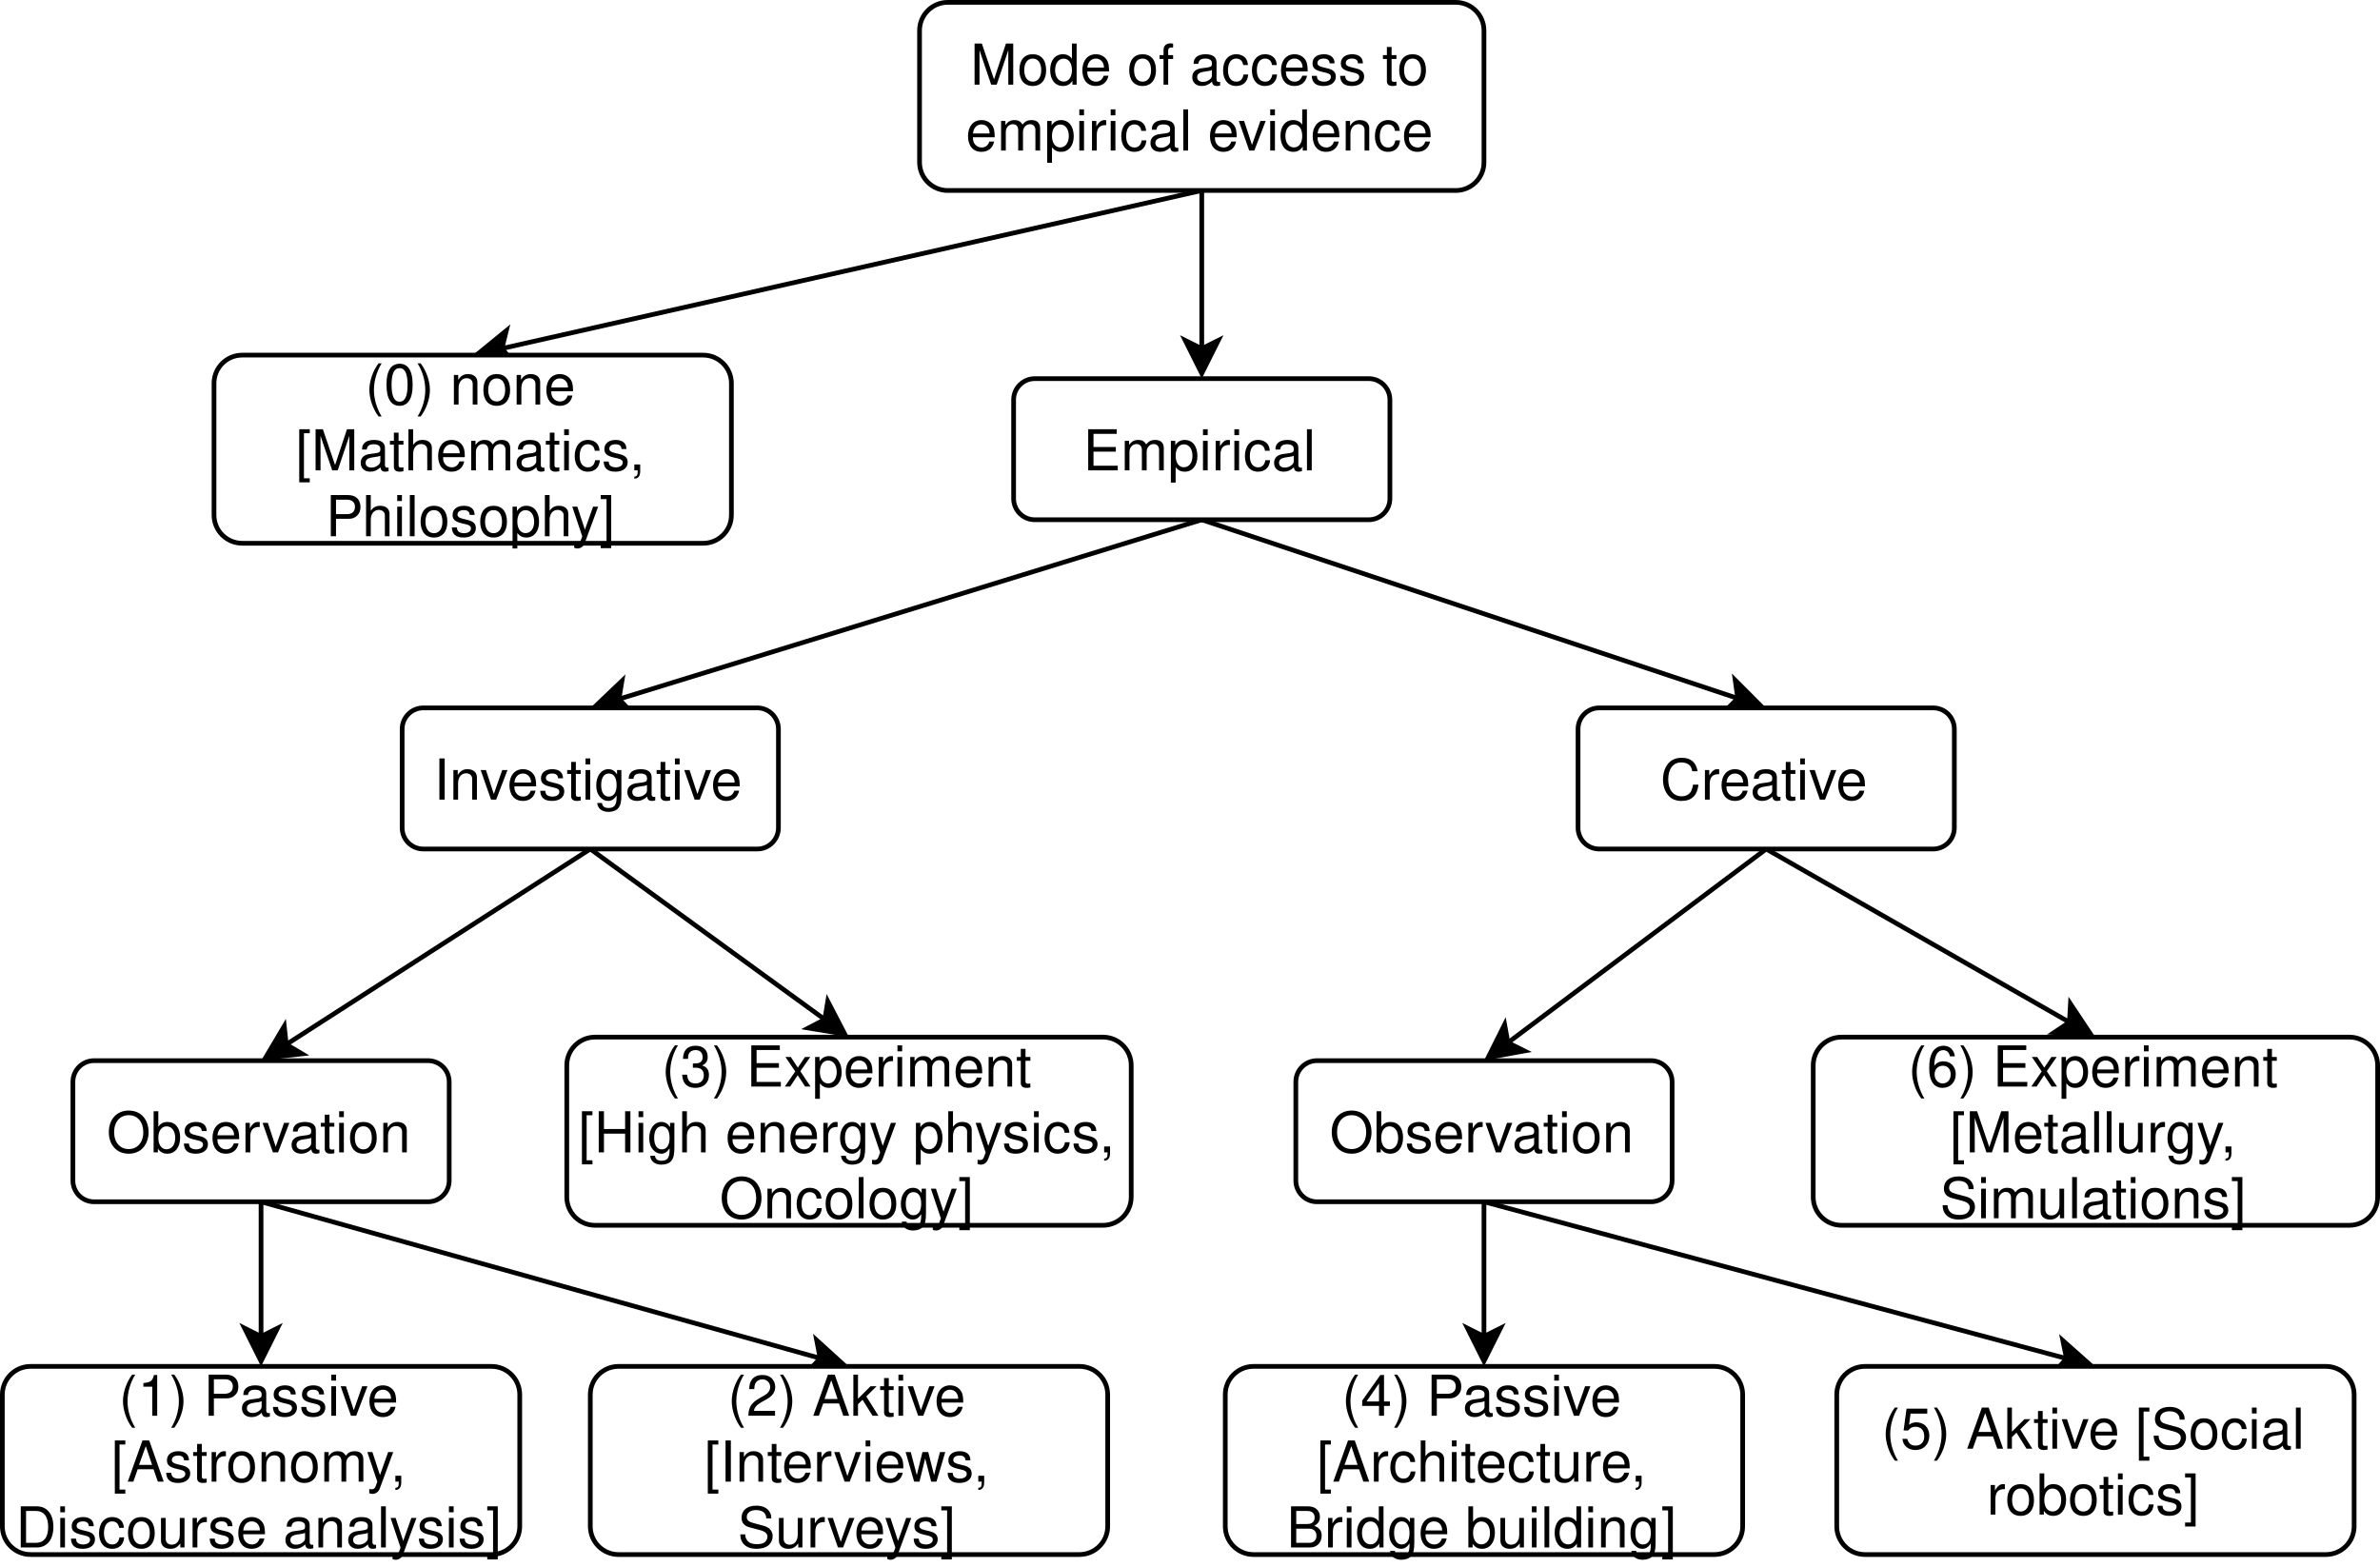
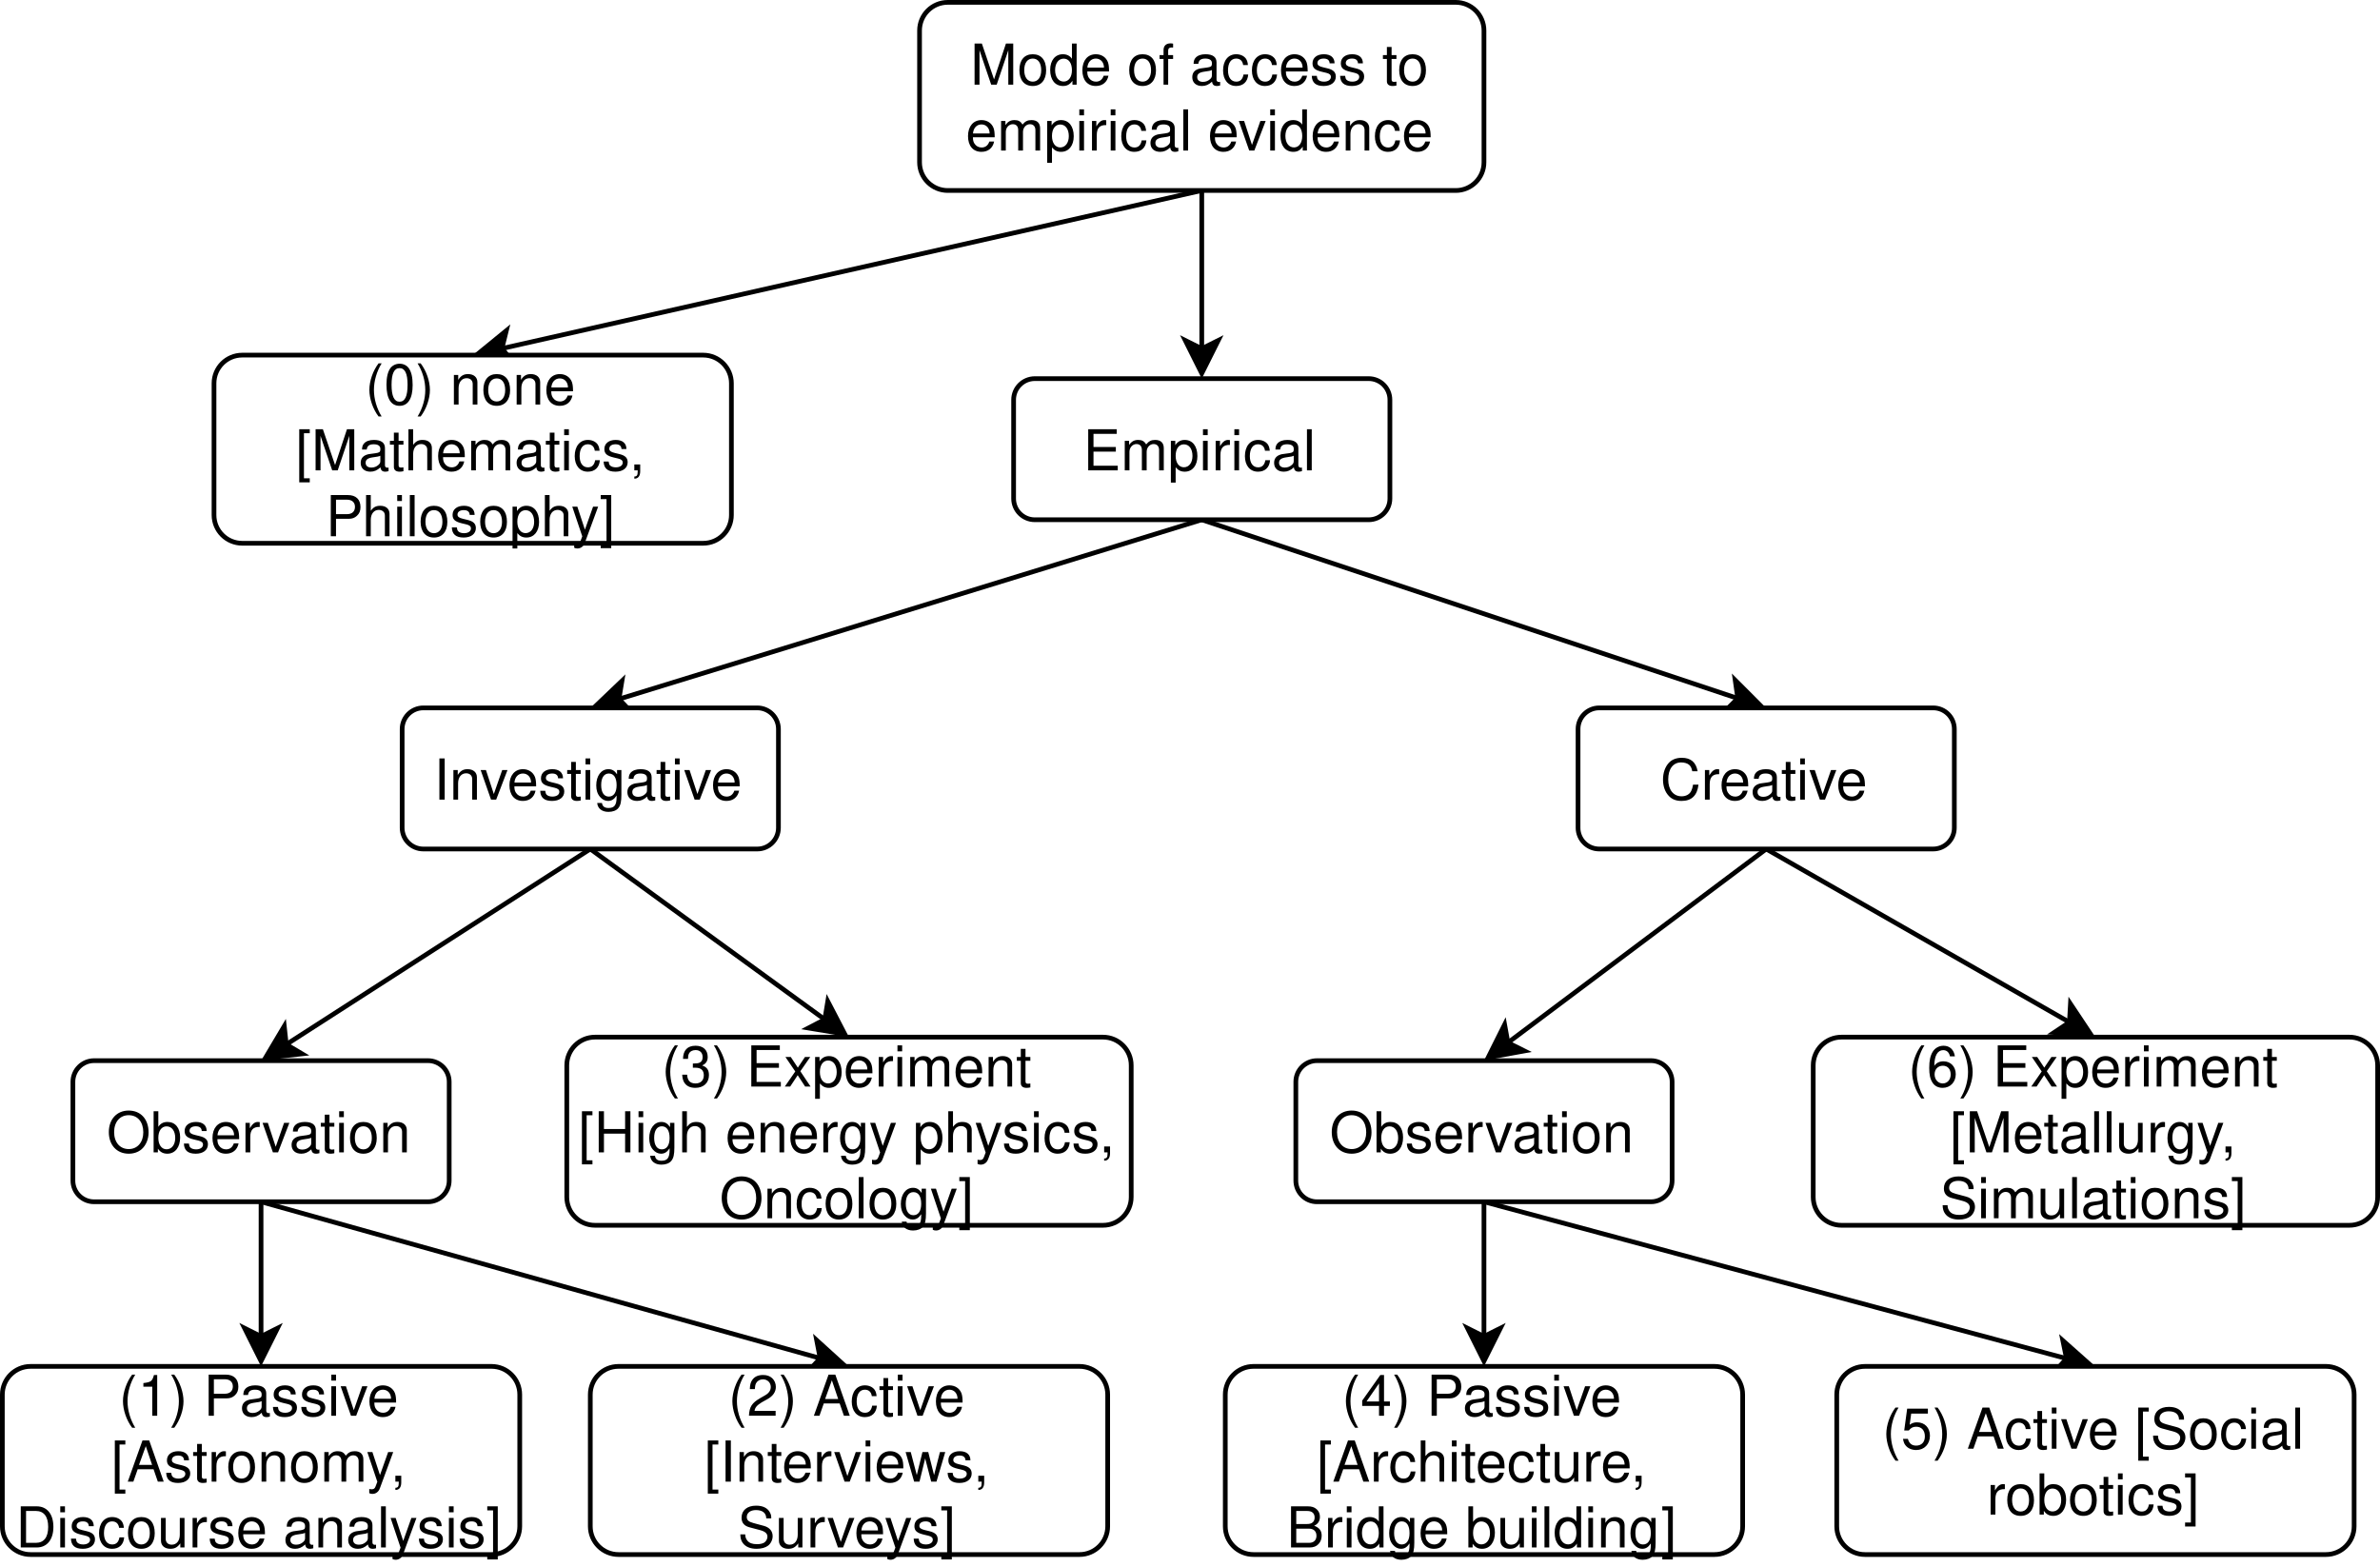
<svg xmlns="http://www.w3.org/2000/svg" version="1.1" width="506px" height="333px" viewBox="-0.5 -0.5 506 333" style="background-color: rgb(255, 255, 255);">
  <defs />
  <g>
    <path d="M 255 40 L 255 73.63" fill="none" stroke="rgb(0, 0, 0)" stroke-miterlimit="10" pointer-events="stroke" />
    <path d="M 255 78.88 L 251.5 71.88 L 255 73.63 L 258.5 71.88 Z" fill="rgb(0, 0, 0)" stroke="rgb(0, 0, 0)" stroke-miterlimit="10" pointer-events="all" />
    <path d="M 255 40 L 106.21 73.6" fill="none" stroke="rgb(0, 0, 0)" stroke-miterlimit="10" pointer-events="stroke" />
    <path d="M 101.09 74.75 L 107.15 69.8 L 106.21 73.6 L 108.69 76.63 Z" fill="rgb(0, 0, 0)" stroke="rgb(0, 0, 0)" stroke-miterlimit="10" pointer-events="all" />
    <rect x="195" y="0" width="120" height="40" rx="6" ry="6" fill="rgb(255, 255, 255)" stroke="rgb(0, 0, 0)" pointer-events="all" />
    <g fill="rgb(0, 0, 0)" font-family="Helvetica" text-anchor="middle" font-size="12px">
      <text x="254.5" y="17.5">Mode of access to</text>
      <text x="254.5" y="31.5">empirical evidence</text>
    </g>
    <rect x="45" y="75" width="110" height="40" rx="6" ry="6" fill="rgb(255, 255, 255)" stroke="rgb(0, 0, 0)" pointer-events="all" />
    <g fill="rgb(0, 0, 0)" font-family="Helvetica" text-anchor="middle" font-size="12px">
      <text x="99.5" y="85.5">(0) none</text>
      <text x="99.5" y="99.5">[Mathematics,</text>
      <text x="99.5" y="113.5">Philosophy]</text>
    </g>
    <path d="M 255 110 L 368.96 147.99" fill="none" stroke="rgb(0, 0, 0)" stroke-miterlimit="10" pointer-events="stroke" />
    <path d="M 373.94 149.65 L 366.19 150.75 L 368.96 147.99 L 368.41 144.11 Z" fill="rgb(0, 0, 0)" stroke="rgb(0, 0, 0)" stroke-miterlimit="10" pointer-events="all" />
    <path d="M 255 110 L 131.09 148.13" fill="none" stroke="rgb(0, 0, 0)" stroke-miterlimit="10" pointer-events="stroke" />
    <path d="M 126.07 149.67 L 131.73 144.27 L 131.09 148.13 L 133.79 150.96 Z" fill="rgb(0, 0, 0)" stroke="rgb(0, 0, 0)" stroke-miterlimit="10" pointer-events="all" />
    <rect x="215" y="80" width="80" height="30" rx="4.5" ry="4.5" fill="rgb(255, 255, 255)" stroke="rgb(0, 0, 0)" pointer-events="all" />
    <g fill="rgb(0, 0, 0)" font-family="Helvetica" text-anchor="middle" font-size="12px">
      <text x="254.5" y="99.5">Empirical</text>
    </g>
    <path d="M 375 180 L 439.47 216.84" fill="none" stroke="rgb(0, 0, 0)" stroke-miterlimit="10" pointer-events="stroke" />
    <path d="M 444.03 219.45 L 436.22 219.01 L 439.47 216.84 L 439.69 212.93 Z" fill="rgb(0, 0, 0)" stroke="rgb(0, 0, 0)" stroke-miterlimit="10" pointer-events="all" />
    <path d="M 375 180 L 320.09 221.18" fill="none" stroke="rgb(0, 0, 0)" stroke-miterlimit="10" pointer-events="stroke" />
    <path d="M 315.89 224.33 L 319.39 217.33 L 320.09 221.18 L 323.59 222.93 Z" fill="rgb(0, 0, 0)" stroke="rgb(0, 0, 0)" stroke-miterlimit="10" pointer-events="all" />
    <rect x="335" y="150" width="80" height="30" rx="4.5" ry="4.5" fill="rgb(255, 255, 255)" stroke="rgb(0, 0, 0)" pointer-events="all" />
    <g fill="rgb(0, 0, 0)" font-family="Helvetica" text-anchor="middle" font-size="12px">
      <text x="374.5" y="169.5">Creative</text>
    </g>
    <path d="M 125 180 L 174.85 216.25" fill="none" stroke="rgb(0, 0, 0)" stroke-miterlimit="10" pointer-events="stroke" />
    <path d="M 179.1 219.34 L 171.38 218.06 L 174.85 216.25 L 175.49 212.39 Z" fill="rgb(0, 0, 0)" stroke="rgb(0, 0, 0)" stroke-miterlimit="10" pointer-events="all" />
    <path d="M 125 180 L 60.36 221.56" fill="none" stroke="rgb(0, 0, 0)" stroke-miterlimit="10" pointer-events="stroke" />
    <path d="M 55.94 224.4 L 59.94 217.67 L 60.36 221.56 L 63.72 223.55 Z" fill="rgb(0, 0, 0)" stroke="rgb(0, 0, 0)" stroke-miterlimit="10" pointer-events="all" />
    <rect x="85" y="150" width="80" height="30" rx="4.5" ry="4.5" fill="rgb(255, 255, 255)" stroke="rgb(0, 0, 0)" pointer-events="all" />
    <g fill="rgb(0, 0, 0)" font-family="Helvetica" text-anchor="middle" font-size="12px">
      <text x="124.5" y="169.5">Investigative</text>
    </g>
    <rect x="385" y="220" width="120" height="40" rx="6" ry="6" fill="rgb(255, 255, 255)" stroke="rgb(0, 0, 0)" pointer-events="all" />
    <g fill="rgb(0, 0, 0)" font-family="Helvetica" text-anchor="middle" font-size="12px">
      <text x="444.5" y="230.5">(6) Experiment</text>
      <text x="444.5" y="244.5">[Metallurgy,</text>
      <text x="444.5" y="258.5">Simulations]</text>
    </g>
    <path d="M 315 255 L 315 283.63" fill="none" stroke="rgb(0, 0, 0)" stroke-miterlimit="10" pointer-events="stroke" />
    <path d="M 315 288.88 L 311.5 281.88 L 315 283.63 L 318.5 281.88 Z" fill="rgb(0, 0, 0)" stroke="rgb(0, 0, 0)" stroke-miterlimit="10" pointer-events="all" />
    <path d="M 315 255 L 438.85 288.34" fill="none" stroke="rgb(0, 0, 0)" stroke-miterlimit="10" pointer-events="stroke" />
    <path d="M 443.92 289.71 L 436.25 291.27 L 438.85 288.34 L 438.07 284.51 Z" fill="rgb(0, 0, 0)" stroke="rgb(0, 0, 0)" stroke-miterlimit="10" pointer-events="all" />
    <rect x="275" y="225" width="80" height="30" rx="4.5" ry="4.5" fill="rgb(255, 255, 255)" stroke="rgb(0, 0, 0)" pointer-events="all" />
    <g fill="rgb(0, 0, 0)" font-family="Helvetica" text-anchor="middle" font-size="12px">
      <text x="314.5" y="244.5">Observation</text>
    </g>
    <rect x="120" y="220" width="120" height="40" rx="6" ry="6" fill="rgb(255, 255, 255)" stroke="rgb(0, 0, 0)" pointer-events="all" />
    <g fill="rgb(0, 0, 0)" font-family="Helvetica" text-anchor="middle" font-size="12px">
      <text x="179.5" y="230.5">(3) Experiment</text>
      <text x="179.5" y="244.5">[High energy physics,</text>
      <text x="179.5" y="258.5">Oncology]</text>
    </g>
    <path d="M 55 255 L 55 283.63" fill="none" stroke="rgb(0, 0, 0)" stroke-miterlimit="10" pointer-events="stroke" />
    <path d="M 55 288.88 L 51.5 281.88 L 55 283.63 L 58.5 281.88 Z" fill="rgb(0, 0, 0)" stroke="rgb(0, 0, 0)" stroke-miterlimit="10" pointer-events="all" />
    <path d="M 55 255 L 173.87 288.28" fill="none" stroke="rgb(0, 0, 0)" stroke-miterlimit="10" pointer-events="stroke" />
    <path d="M 178.92 289.7 L 171.24 291.18 L 173.87 288.28 L 173.13 284.44 Z" fill="rgb(0, 0, 0)" stroke="rgb(0, 0, 0)" stroke-miterlimit="10" pointer-events="all" />
    <rect x="15" y="225" width="80" height="30" rx="4.5" ry="4.5" fill="rgb(255, 255, 255)" stroke="rgb(0, 0, 0)" pointer-events="all" />
    <g fill="rgb(0, 0, 0)" font-family="Helvetica" text-anchor="middle" font-size="12px">
      <text x="54.5" y="244.5">Observation</text>
    </g>
    <rect x="390" y="290" width="110" height="40" rx="6" ry="6" fill="rgb(255, 255, 255)" stroke="rgb(0, 0, 0)" pointer-events="all" />
    <g fill="rgb(0, 0, 0)" font-family="Helvetica" text-anchor="middle" font-size="12px">
-       <text x="444.5" y="307.5">(5) Aktive [Social</text>
+       <text x="444.5" y="307.5">(5) Active [Social</text>
      <text x="444.5" y="321.5">robotics]</text>
    </g>
    <rect x="260" y="290" width="110" height="40" rx="6" ry="6" fill="rgb(255, 255, 255)" stroke="rgb(0, 0, 0)" pointer-events="all" />
    <g fill="rgb(0, 0, 0)" font-family="Helvetica" text-anchor="middle" font-size="12px">
      <text x="314.5" y="300.5">(4) Passive</text>
      <text x="314.5" y="314.5">[Architecture,</text>
      <text x="314.5" y="328.5">Bridge building]</text>
    </g>
    <rect x="125" y="290" width="110" height="40" rx="6" ry="6" fill="rgb(255, 255, 255)" stroke="rgb(0, 0, 0)" pointer-events="all" />
    <g fill="rgb(0, 0, 0)" font-family="Helvetica" text-anchor="middle" font-size="12px">
-       <text x="179.5" y="300.5">(2) Aktive</text>
+       <text x="179.5" y="300.5">(2) Active</text>
      <text x="179.5" y="314.5">[Interviews,</text>
      <text x="179.5" y="328.5">Surveys]</text>
    </g>
    <rect x="0" y="290" width="110" height="40" rx="6" ry="6" fill="rgb(255, 255, 255)" stroke="rgb(0, 0, 0)" pointer-events="all" />
    <g fill="rgb(0, 0, 0)" font-family="Helvetica" text-anchor="middle" font-size="12px">
      <text x="54.5" y="300.5"> (1) Passive</text>
      <text x="54.5" y="314.5">[Astronomy,</text>
      <text x="54.5" y="328.5">Discourse analysis]</text>
    </g>
  </g>
</svg>
